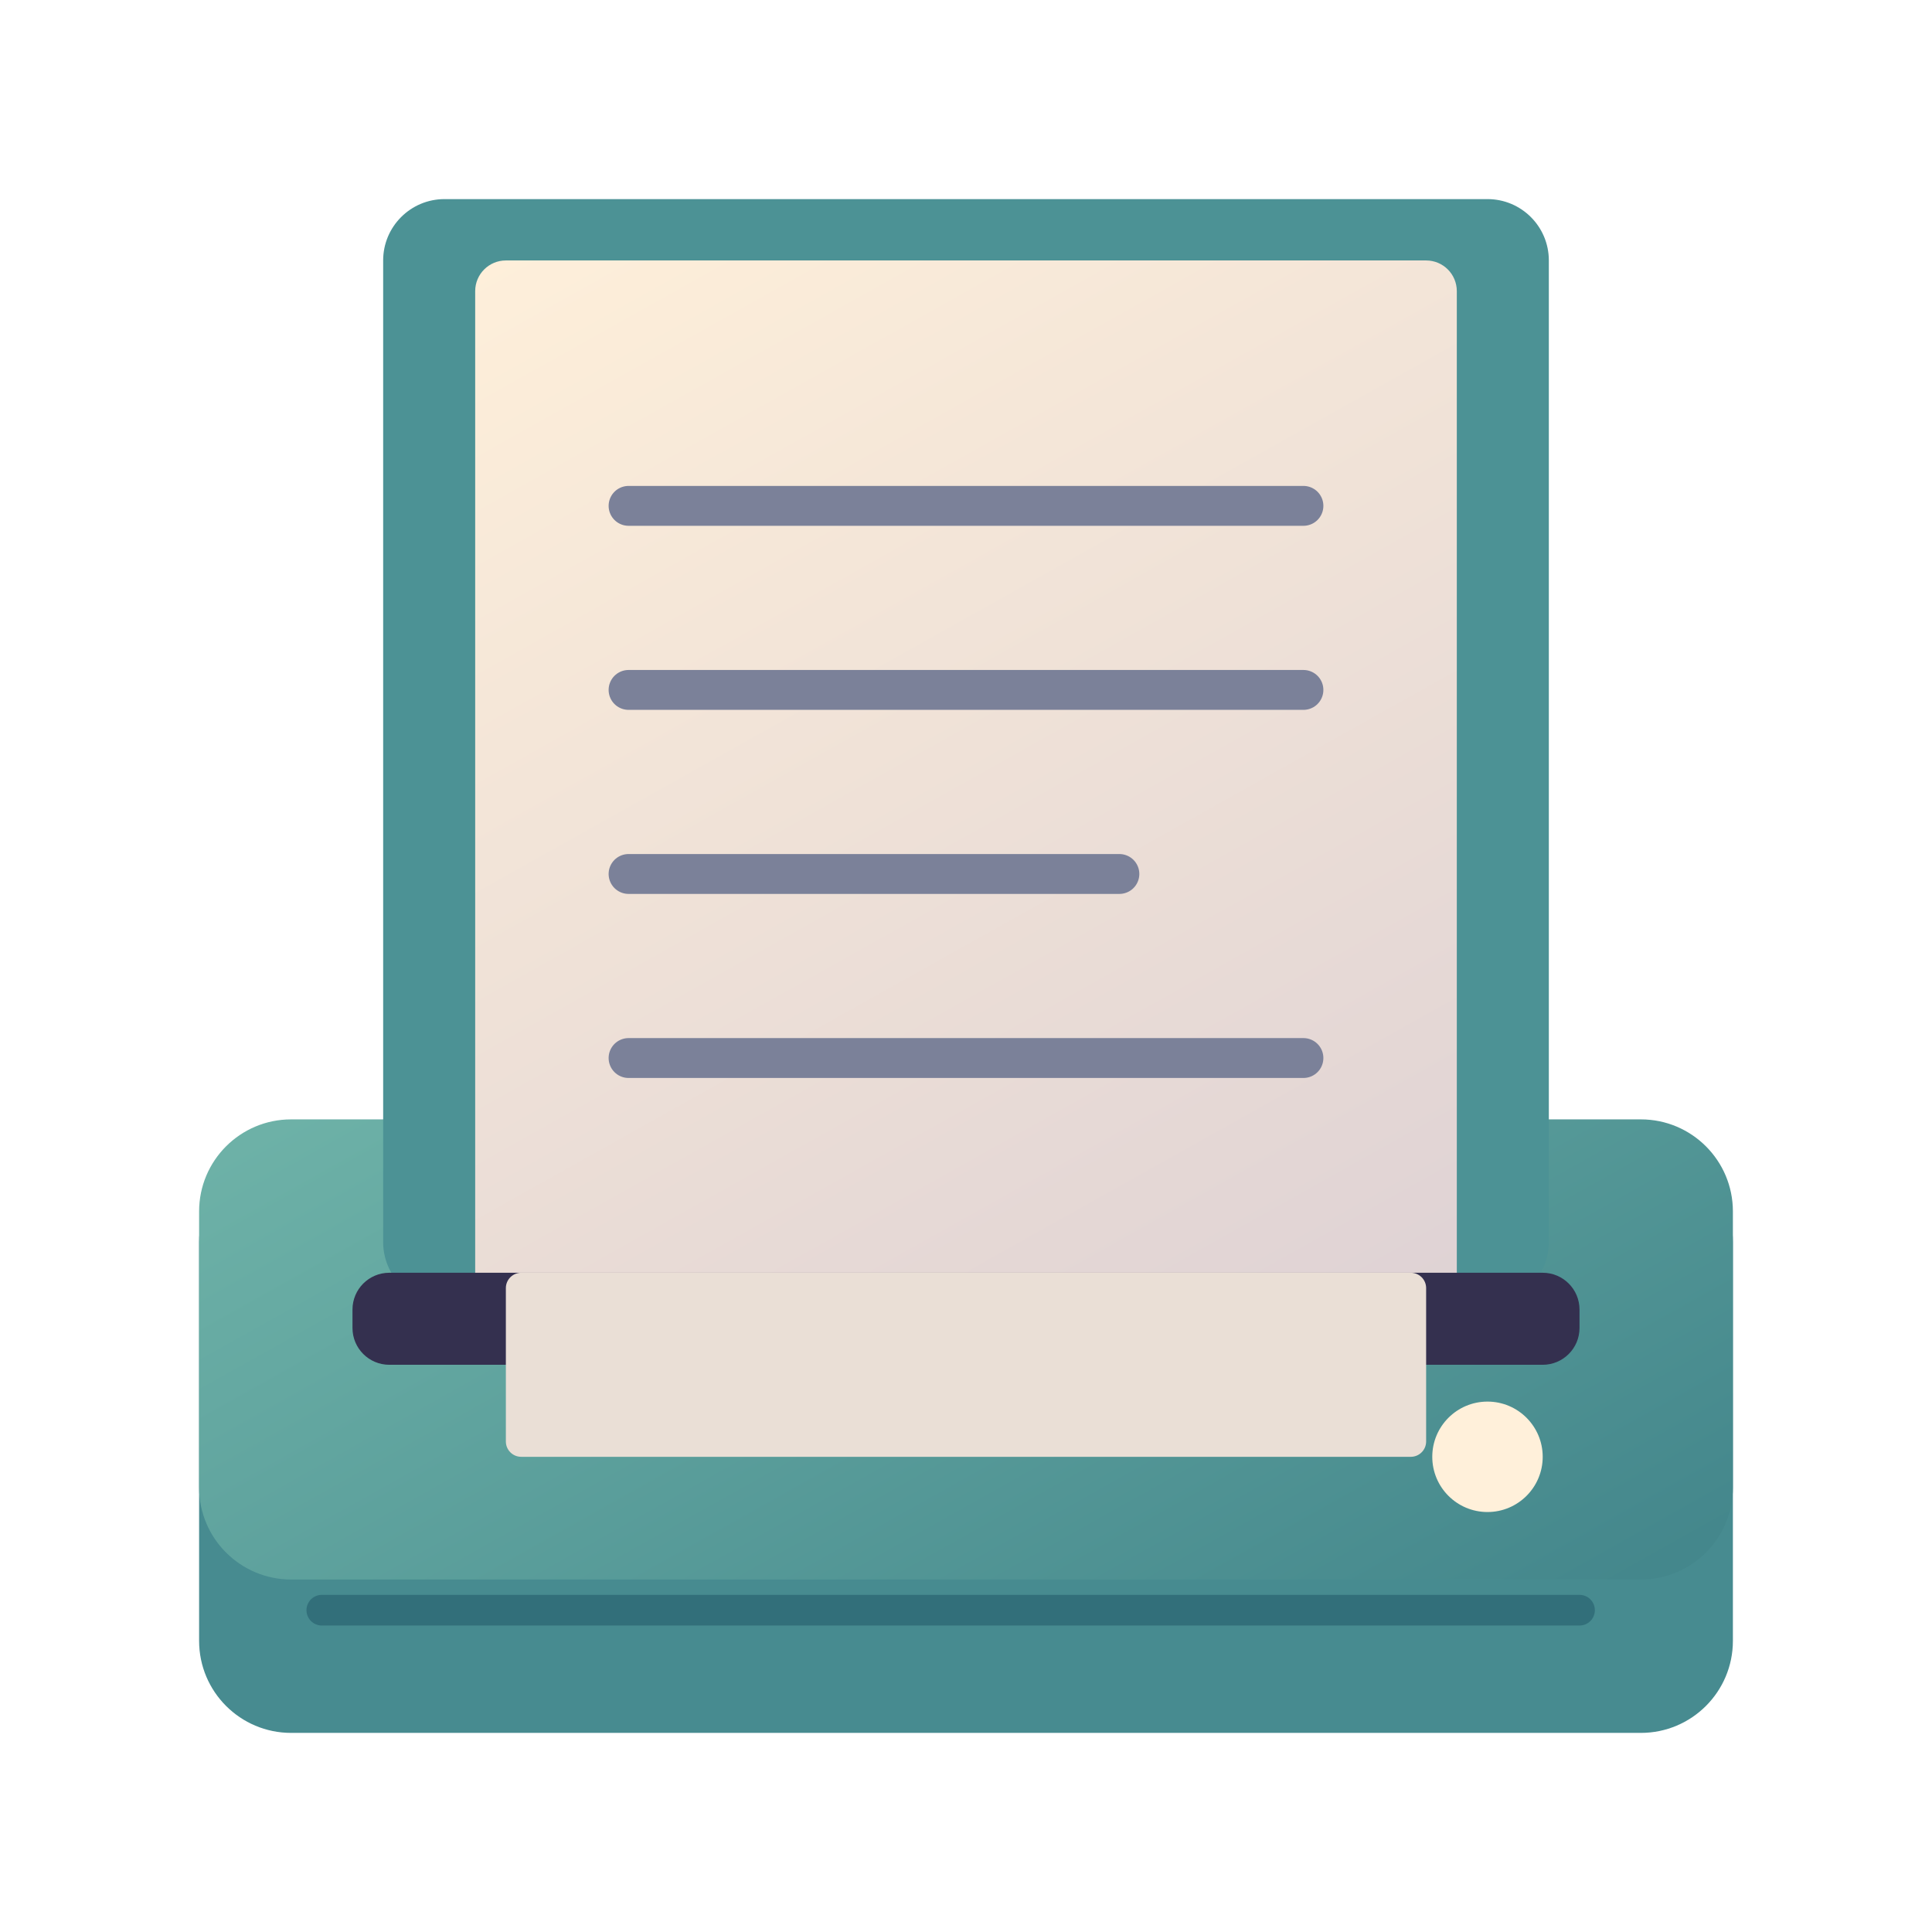
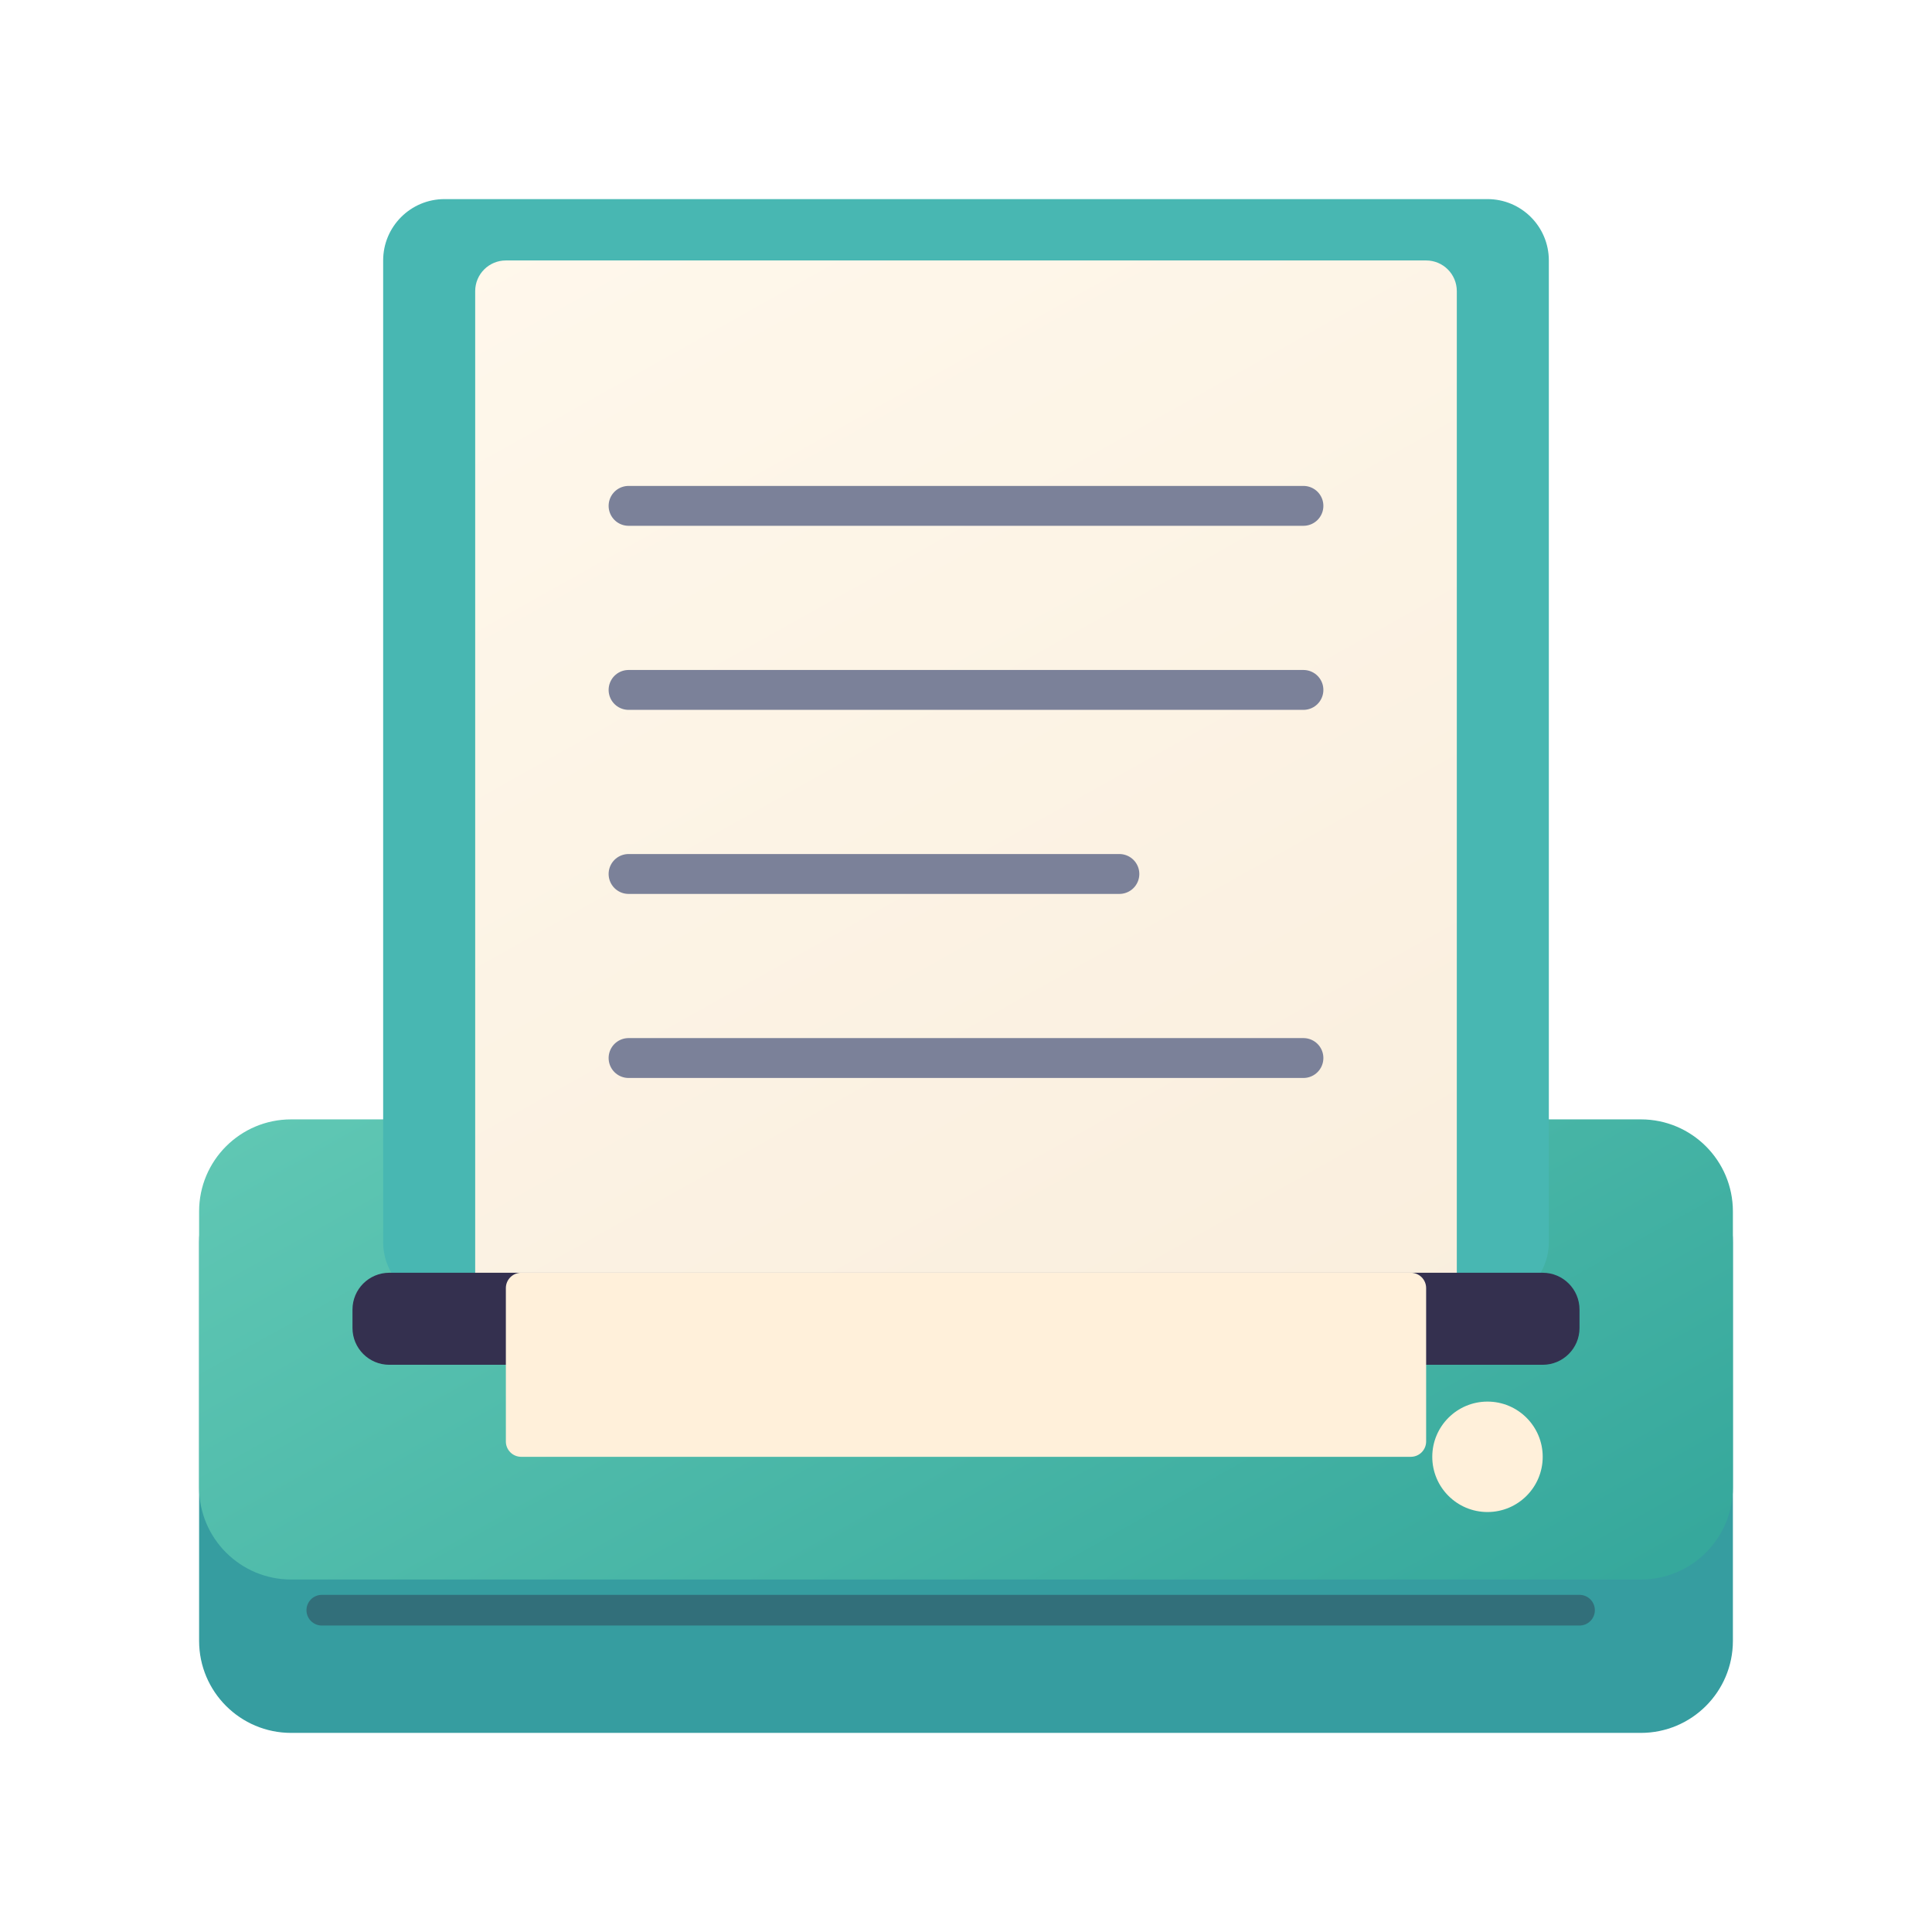
<svg xmlns="http://www.w3.org/2000/svg" width="64" height="64" viewBox="0 0 64 64">
  <g id="frameless-artwork" transform="translate(-0.517647 -0.517647) scale(1.016176)">
    <defs>
-       <linearGradient id="enamel" x1="0" y1="0" x2=".6" y2="1">
-         <stop stop-color="#f4c8d7" />
-         <stop offset=".4" stop-color="#e88bb6" />
-         <stop offset="1" stop-color="#b94e87" />
-       </linearGradient>
-       <linearGradient id="ink" x1="0" y1="0" x2="1" y2="1">
-         <stop stop-color="#f4c8d7" />
-         <stop offset=".6" stop-color="#e56ea1" />
-         <stop offset="1" stop-color="#b39bd9" />
-       </linearGradient>
-       <linearGradient id="gem" x1="0" y1="0" x2="1" y2="1">
-         <stop stop-color="#d9c3f2" />
-         <stop offset=".5" stop-color="#9272ba" />
-         <stop offset="1" stop-color="#71385f" />
-       </linearGradient>
-     </defs>
+  </defs>
    <g stroke-linecap="round" stroke-linejoin="round" />
    <defs>
      <linearGradient id="s-paper" gradientUnits="userSpaceOnUse" x1="15" y1="8" x2="43" y2="58">
-         <stop stop-color="#fff0da" />
-         <stop offset="1" stop-color="#d7cbd3" />
+         <stop stop-color="#fff8ec" />
+         <stop offset="1" stop-color="#f8ecda" />
      </linearGradient>
      <linearGradient id="s-jade" gradientUnits="userSpaceOnUse" x1="15" y1="8" x2="43" y2="58">
-         <stop stop-color="#88cdb9" />
-         <stop offset="1" stop-color="#44878c" />
-       </linearGradient>
-       <linearGradient id="s-blue" gradientUnits="userSpaceOnUse" x1="15" y1="8" x2="43" y2="58">
-         <stop stop-color="#9ab8d8" />
-         <stop offset="1" stop-color="#5d74a5" />
-       </linearGradient>
-       <linearGradient id="s-violet" gradientUnits="userSpaceOnUse" x1="15" y1="8" x2="43" y2="58">
-         <stop stop-color="#b3a1d9" />
-         <stop offset="1" stop-color="#8274a9" />
-       </linearGradient>
-       <linearGradient id="s-rose" gradientUnits="userSpaceOnUse" x1="15" y1="8" x2="43" y2="58">
-         <stop stop-color="#eca2bc" />
-         <stop offset="1" stop-color="#b66696" />
-       </linearGradient>
-       <linearGradient id="s-copper" gradientUnits="userSpaceOnUse" x1="15" y1="8" x2="43" y2="58">
-         <stop stop-color="#f0c582" />
-         <stop offset="1" stop-color="#d59965" />
-       </linearGradient>
-       <linearGradient id="s-steel" gradientUnits="userSpaceOnUse" x1="15" y1="8" x2="43" y2="58">
-         <stop stop-color="#cbd9d9" />
-         <stop offset="1" stop-color="#8298b0" />
-       </linearGradient>
-       <linearGradient id="s-coral" gradientUnits="userSpaceOnUse" x1="15" y1="8" x2="43" y2="58">
-         <stop stop-color="#ef9b83" />
-         <stop offset="1" stop-color="#cc697c" />
-       </linearGradient>
-       <linearGradient id="screen-glass" gradientUnits="userSpaceOnUse" x1="32" y1="10" x2="32" y2="45">
-         <stop stop-color="#42516c" />
-         <stop offset="1" stop-color="#29283e" />
-       </linearGradient>
-       <linearGradient id="rubber-handle" gradientUnits="userSpaceOnUse" x1="32" y1="8" x2="32" y2="24">
-         <stop stop-color="#ee9c91" />
-         <stop offset=".45" stop-color="#e87f8d" />
-         <stop offset="1" stop-color="#b85c7b" />
+         <stop stop-color="#7adbc3" />
+         <stop offset="1" stop-color="#36a89c" />
      </linearGradient>
    </defs>
    <g data-material="authored" stroke-linecap="round" stroke-linejoin="round">
-       <rect x="7" y="38" width="50" height="19" rx="3" fill="#478b90" />
+       <rect x="7" y="38" width="50" height="19" rx="3" fill="#369da0" />
      <rect x="7" y="37" width="50" height="15" rx="3" fill="url(#s-jade)" />
-       <rect x="13" y="7" width="38" height="36" rx="2" fill="#4c9295" />
+       <rect x="13" y="7" width="38" height="36" rx="2" fill="#48b7b2" />
      <rect x="16" y="9" width="32" height="35" rx="1" fill="url(#s-paper)" />
      <path d="M21 17h22" fill="none" stroke="#7b8199" stroke-width="1.3" />
      <path d="M21 23h22" fill="none" stroke="#7b8199" stroke-width="1.3" />
      <path d="M21 29h16" fill="none" stroke="#7b8199" stroke-width="1.3" />
      <path d="M21 35h22" fill="none" stroke="#7b8199" stroke-width="1.3" />
      <rect x="12" y="42" width="40" height="3" rx="1.2" fill="#34304f" />
-       <rect x="17" y="42" width="30" height="6" rx="0.5" fill="#eadfd6" />
+       <rect x="17" y="42" width="30" height="6" rx="0.5" fill="#fff0da" />
      <circle cx="49" cy="48" r="1.8" fill="#fff0da" />
      <path d="M11 53H52" fill="none" stroke="#326f7a" stroke-width="1" />
    </g>
  </g>
</svg>
